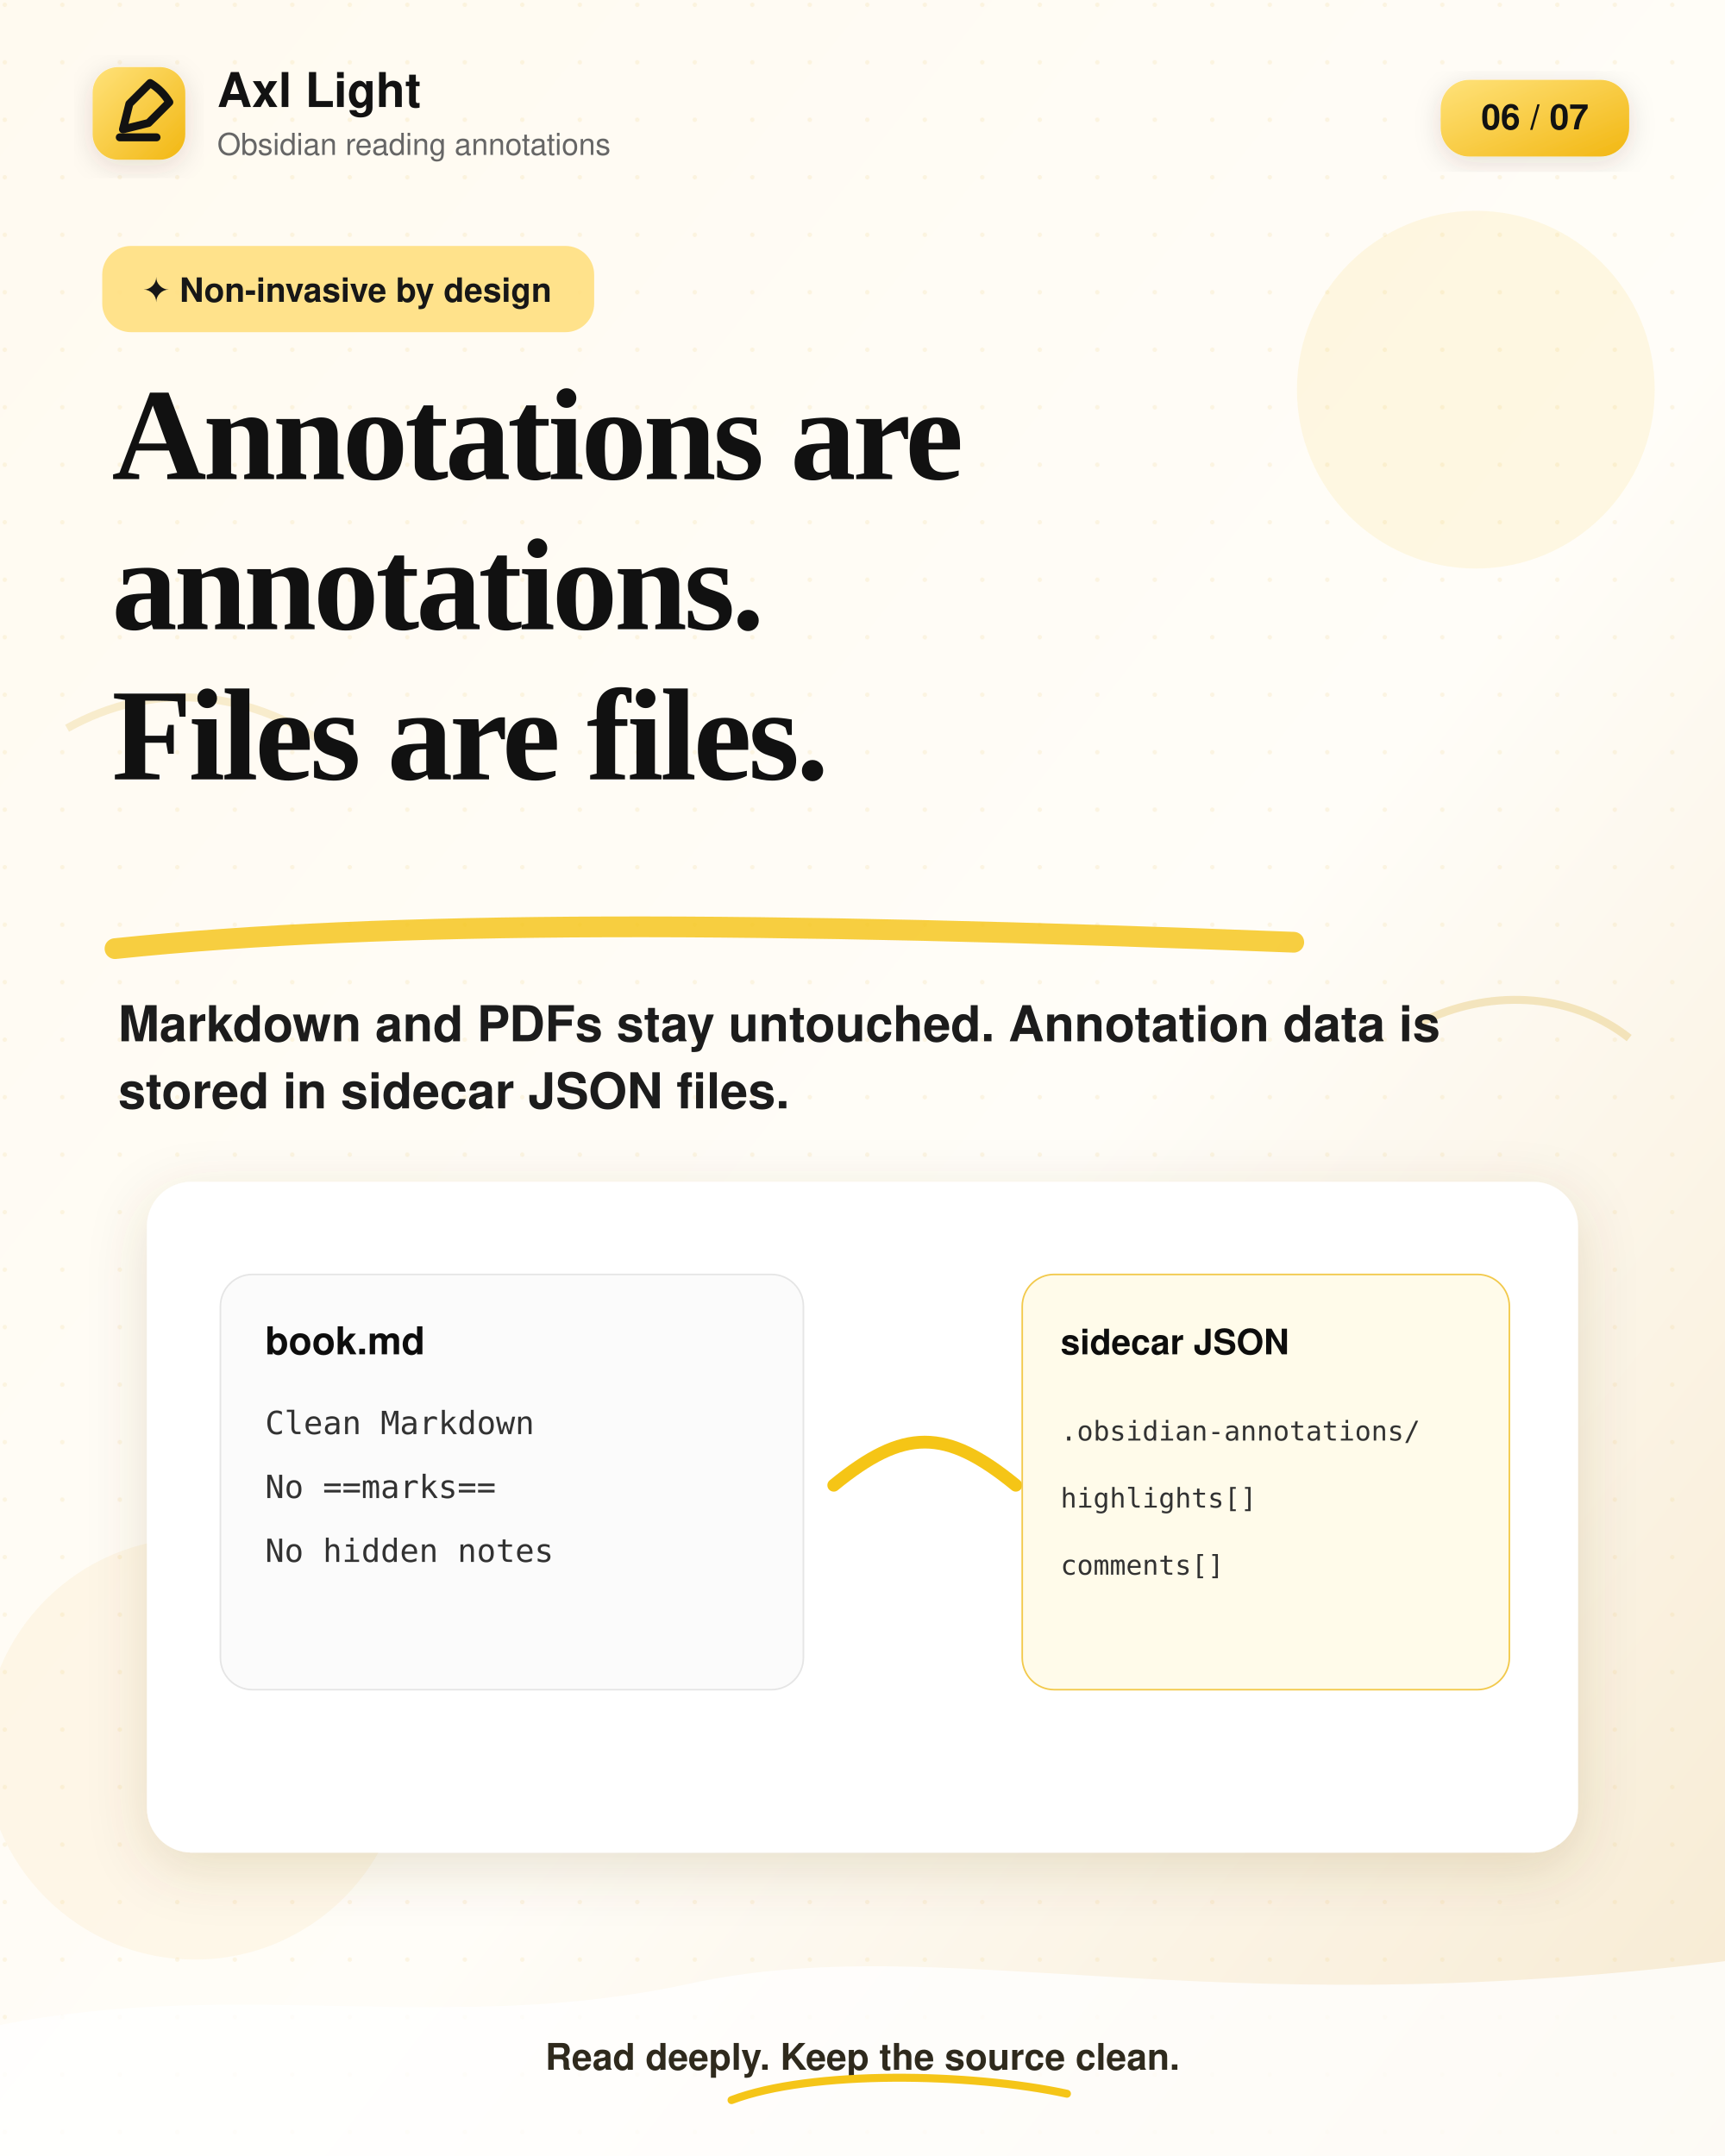
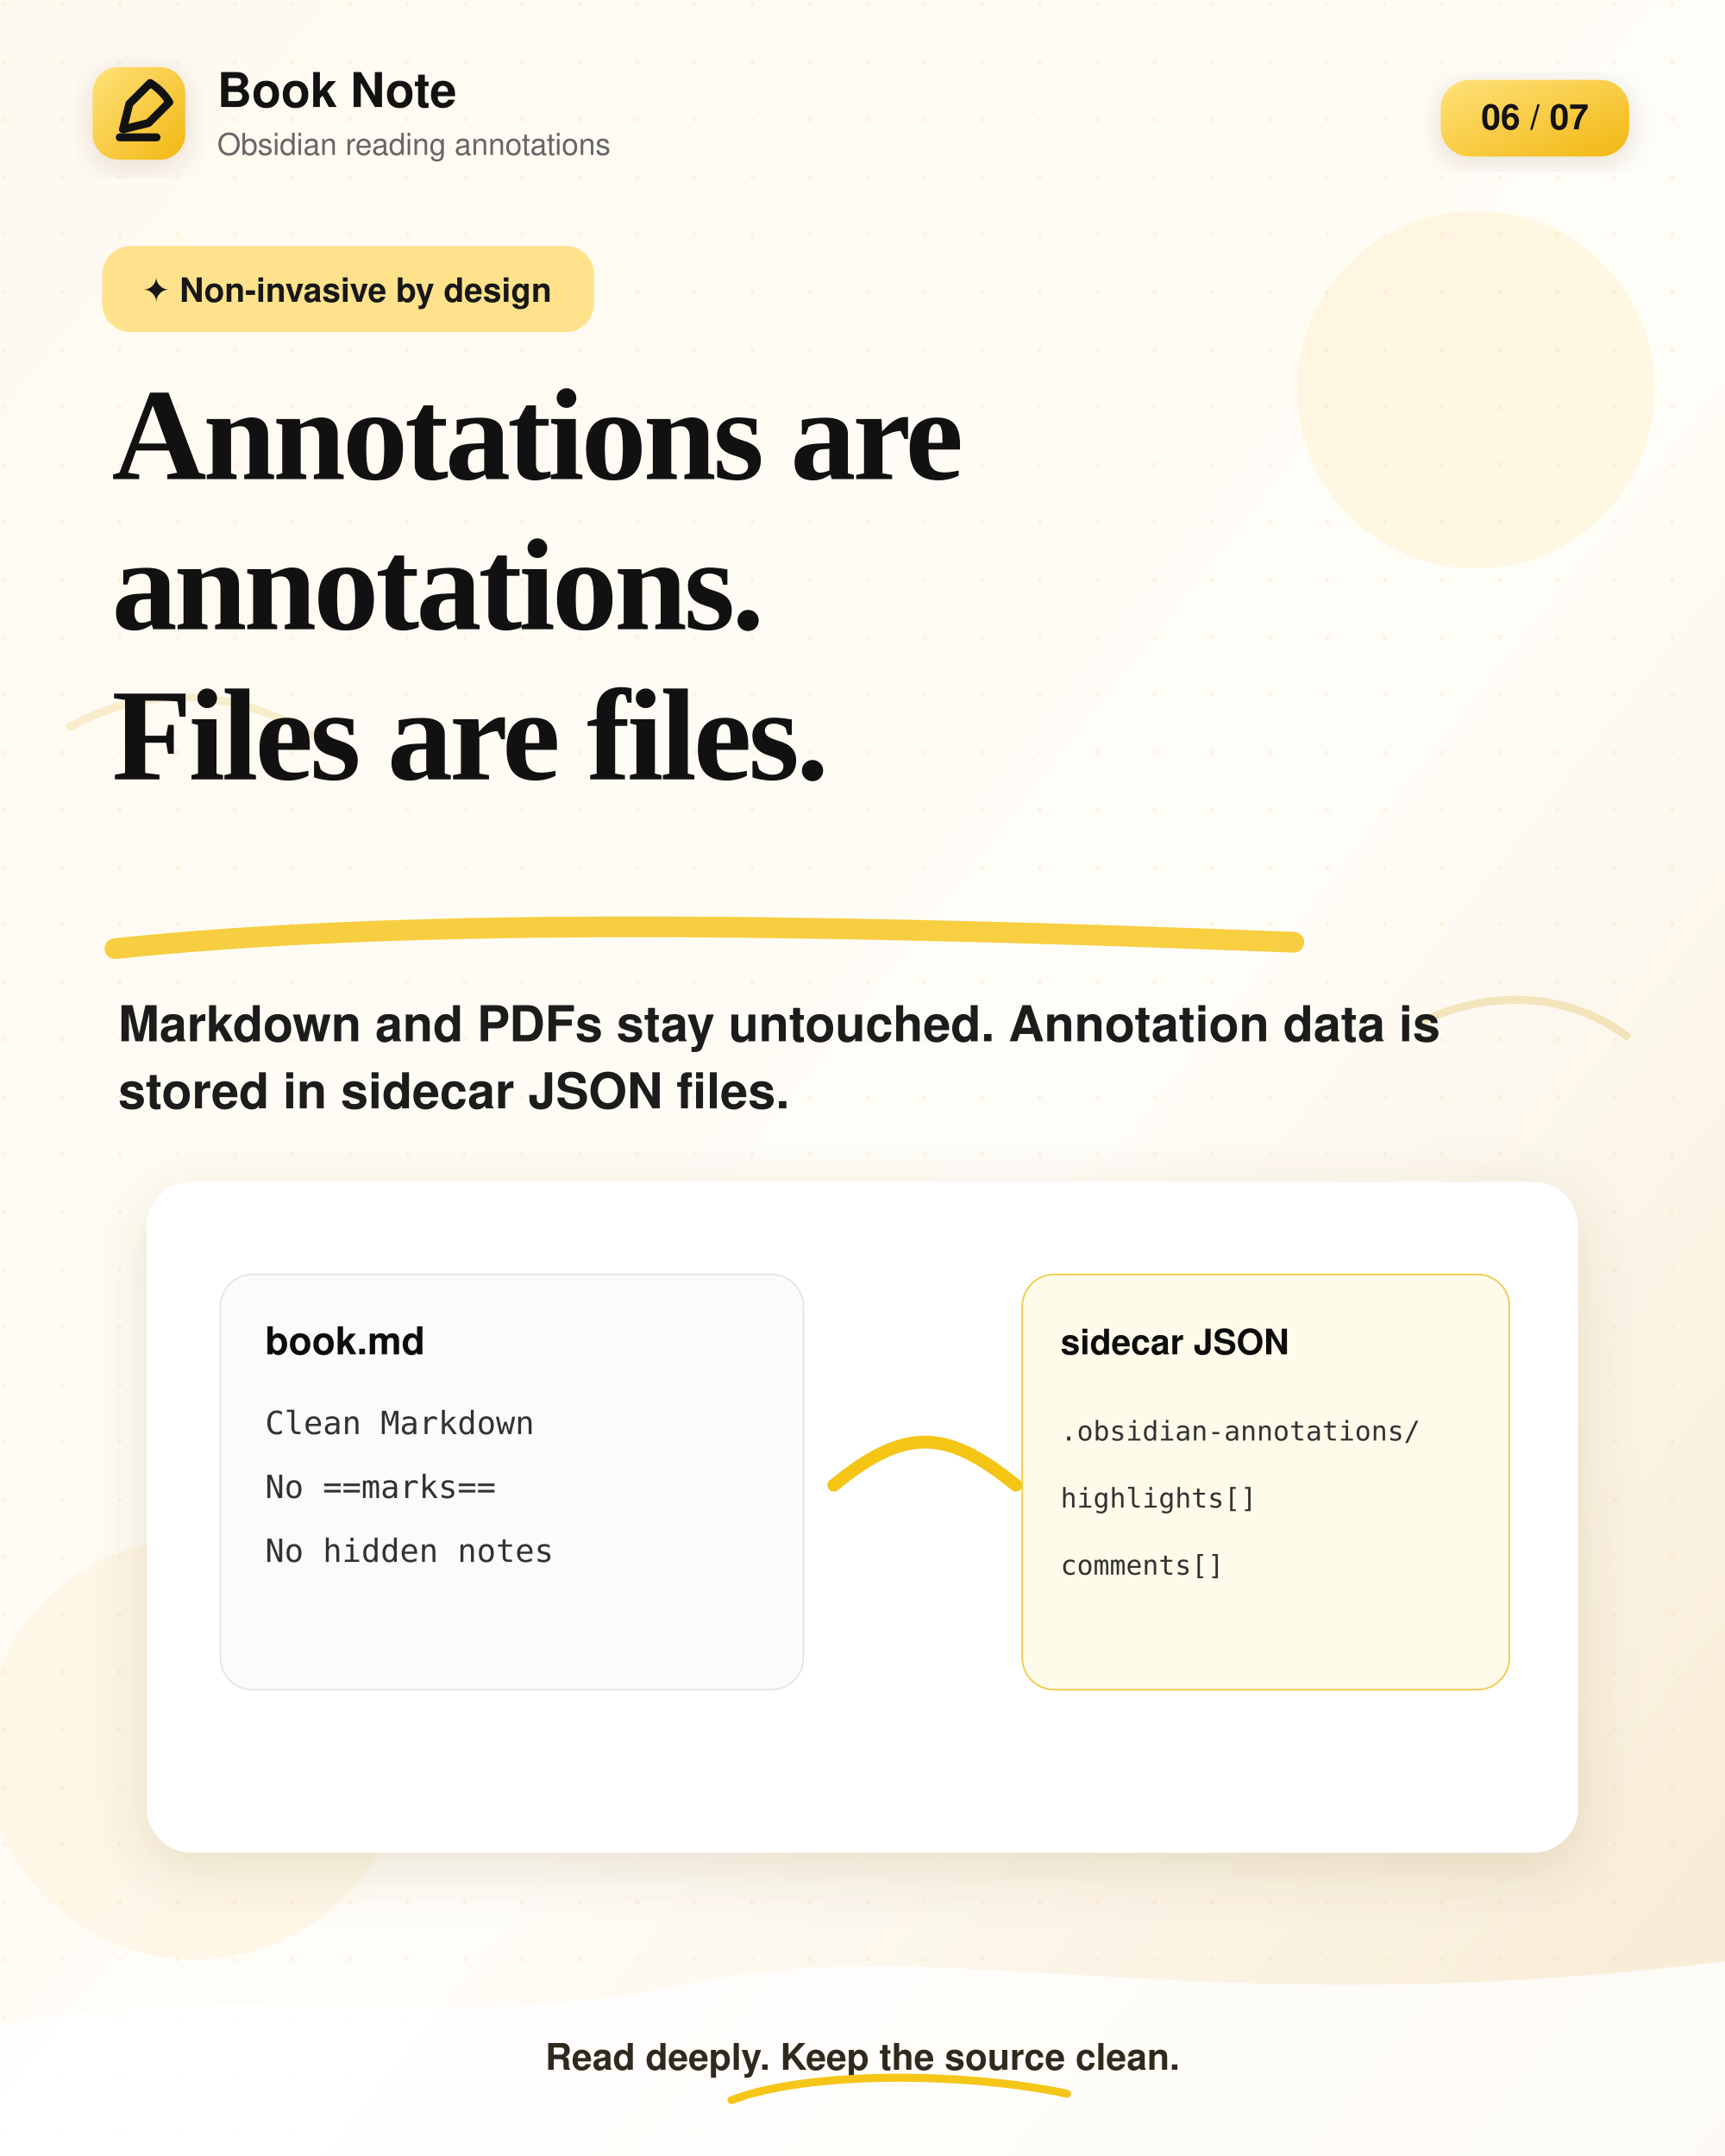
<svg xmlns="http://www.w3.org/2000/svg" width="1080" height="1350" viewBox="0 0 1080 1350">
  <defs>
    <linearGradient id="paper" x1="0" y1="0" x2="1" y2="1">
      <stop offset="0%" stop-color="#fffaf0" />
      <stop offset="58%" stop-color="#fffdf8" />
      <stop offset="100%" stop-color="#f7ead1" />
    </linearGradient>
    <linearGradient id="gold" x1="0" y1="0" x2="1" y2="1">
      <stop offset="0%" stop-color="#ffe27a" />
      <stop offset="100%" stop-color="#f2b712" />
    </linearGradient>
    <filter id="softShadow" x="-20%" y="-20%" width="140%" height="140%">
      <feDropShadow dx="0" dy="10" stdDeviation="18" flood-color="#6b4a00" flood-opacity="0.16" />
    </filter>
    <filter id="tinyShadow" x="-20%" y="-20%" width="140%" height="140%">
      <feDropShadow dx="0" dy="4" stdDeviation="8" flood-color="#4d3600" flood-opacity="0.14" />
    </filter>
    <pattern id="dots" width="36" height="36" patternUnits="userSpaceOnUse">
      <circle cx="3" cy="3" r="1.4" fill="#efd28a" opacity="0.35" />
    </pattern>
  </defs>
  <rect width="1080" height="1350" fill="url(#paper)" />
  <rect width="1080" height="1350" fill="url(#dots)" opacity="0.55" />
  <circle cx="924" cy="244" r="112" fill="#f5c518" opacity="0.10" />
  <circle cx="122" cy="1095" r="132" fill="#f0c15c" opacity="0.10" />
  <path d="M890 640 C930 620, 982 620, 1020 650" fill="none" stroke="#d7a51a" stroke-width="5" opacity="0.24" />
  <path d="M42 456 C96 426, 154 432, 204 466" fill="none" stroke="#d7a51a" stroke-width="5" opacity="0.18" />
  <g transform="translate(58 42)">
    <rect x="0" y="0" width="58" height="58" rx="16" fill="url(#gold)" filter="url(#tinyShadow)" />
    <path d="M19 39 L23 23 L36 10 C41 13 45 17 48 22 L35 35 Z" fill="none" stroke="#121212" stroke-width="5" stroke-linejoin="round" />
    <path d="M17 44 H40" stroke="#121212" stroke-width="5" stroke-linecap="round" />
-     <text x="78" y="25" font-family="Avenir Next, Helvetica, Arial, sans-serif" font-size="30" font-weight="800" fill="#121212">Axl Light</text>
+     <text x="78" y="25" font-family="Avenir Next, Helvetica, Arial, sans-serif" font-size="30" font-weight="800" fill="#121212">Book Note</text>
    <text x="78" y="55" font-family="Avenir Next, Helvetica, Arial, sans-serif" font-size="19" fill="#666">Obsidian reading annotations</text>
  </g>
  <g transform="translate(902 50)">
    <rect x="0" y="0" width="118" height="48" rx="18" fill="url(#gold)" filter="url(#tinyShadow)" />
    <text x="59" y="31" text-anchor="middle" font-family="Avenir Next, Helvetica, Arial, sans-serif" font-size="22" font-weight="800" fill="#121212">06 / 07</text>
  </g>
  <g transform="translate(64 154)">
    <rect x="0" y="0" width="308" height="54" rx="18" fill="#ffe082" opacity="0.92" />
    <text x="25" y="35" font-family="Avenir Next, Helvetica, Arial, sans-serif" font-size="21" font-weight="800" fill="#171717">✦ Non-invasive by design</text>
  </g>
  <text x="70" y="300" font-family="Georgia, 'Times New Roman', serif" font-size="82" font-weight="900" fill="#111" letter-spacing="-2">
    <tspan x="70" dy="0">Annotations are</tspan>
    <tspan x="70" dy="94">annotations.</tspan>
    <tspan x="70" dy="94">Files are files.</tspan>
  </text>
  <path d="M72 594 C244 576, 476 577, 810 590" fill="none" stroke="#f5c518" stroke-width="13" stroke-linecap="round" opacity="0.82" />
  <text x="74" y="652" font-family="Avenir Next, Helvetica, Arial, sans-serif" font-size="31" font-weight="600" fill="#1c1c1c">
    <tspan x="74" dy="0">Markdown and PDFs stay untouched. Annotation data is</tspan>
    <tspan x="74" dy="42">stored in sidecar JSON files.</tspan>
  </text>
  <g transform="translate(92 740)" filter="url(#softShadow)">
    <rect x="0" y="0" width="896" height="420" rx="28" fill="#fff" />
    <g transform="translate(46 58)">
      <rect x="0" y="0" width="365" height="260" rx="20" fill="#fbfbfb" stroke="#e5e5e5" />
      <text x="28" y="50" font-family="Avenir Next, Helvetica, Arial, sans-serif" font-size="24" font-weight="850" fill="#111">book.md</text>
      <text x="28" y="100" font-family="Menlo, Monaco, monospace" font-size="20" fill="#333">Clean Markdown</text>
      <text x="28" y="140" font-family="Menlo, Monaco, monospace" font-size="20" fill="#333">No ==marks==</text>
      <text x="28" y="180" font-family="Menlo, Monaco, monospace" font-size="20" fill="#333">No hidden notes</text>
    </g>
    <path d="M430 190 C474 154, 500 154, 544 190" fill="none" stroke="#f5c518" stroke-width="8" stroke-linecap="round" />
    <g transform="translate(548 58)">
      <rect x="0" y="0" width="305" height="260" rx="20" fill="#fffbea" stroke="#f2c94c" />
      <text x="24" y="50" font-family="Avenir Next, Helvetica, Arial, sans-serif" font-size="22" font-weight="850" fill="#111">sidecar JSON</text>
      <text x="24" y="104" font-family="Menlo, Monaco, monospace" font-size="17" fill="#333">.obsidian-annotations/</text>
      <text x="24" y="146" font-family="Menlo, Monaco, monospace" font-size="17" fill="#333">highlights[]</text>
      <text x="24" y="188" font-family="Menlo, Monaco, monospace" font-size="17" fill="#333">comments[]</text>
    </g>
  </g>
  <path d="M0 1268 C150 1238, 282 1275, 432 1242 C590 1208, 750 1269, 1080 1228 L1080 1350 L0 1350 Z" fill="#fff" opacity="0.78" />
  <text x="540" y="1296" text-anchor="middle" font-family="Avenir Next, Helvetica, Arial, sans-serif" font-size="23" font-weight="700" fill="#2f2a1d">Read deeply. Keep the source clean.</text>
  <path d="M458 1315 C508 1296, 608 1298, 668 1311" fill="none" stroke="#f5c518" stroke-width="5" stroke-linecap="round" />
</svg>
